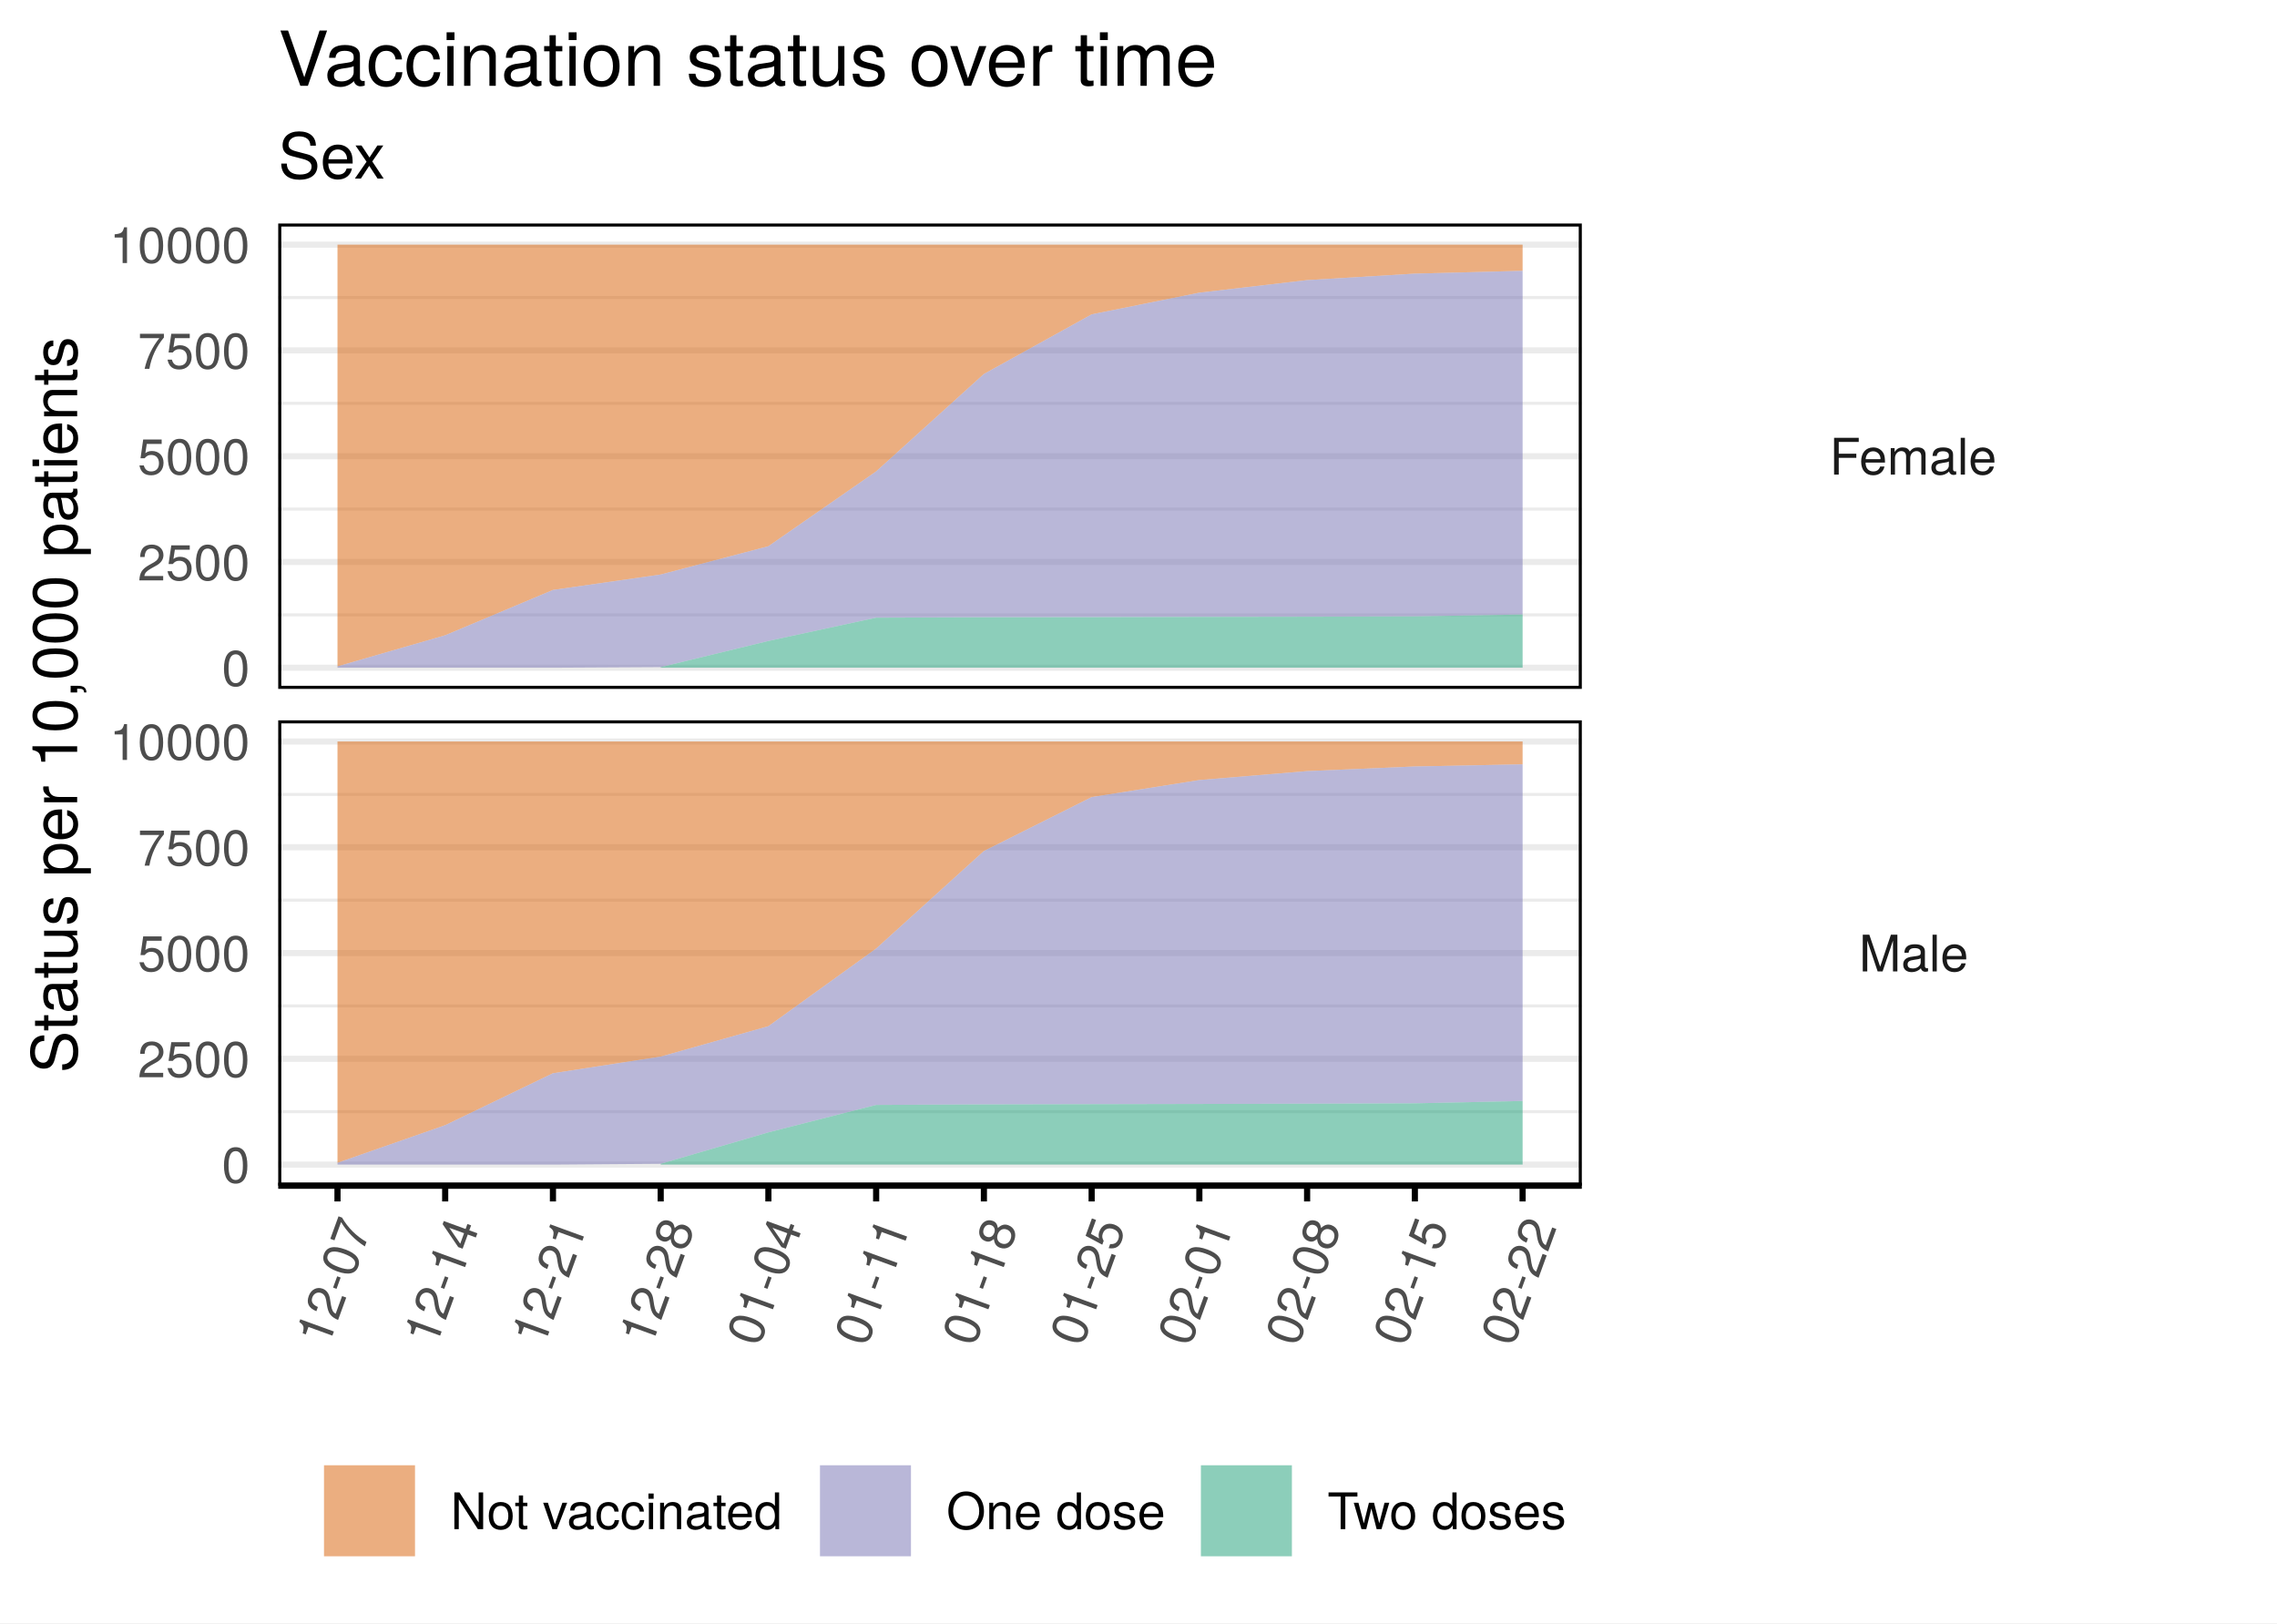
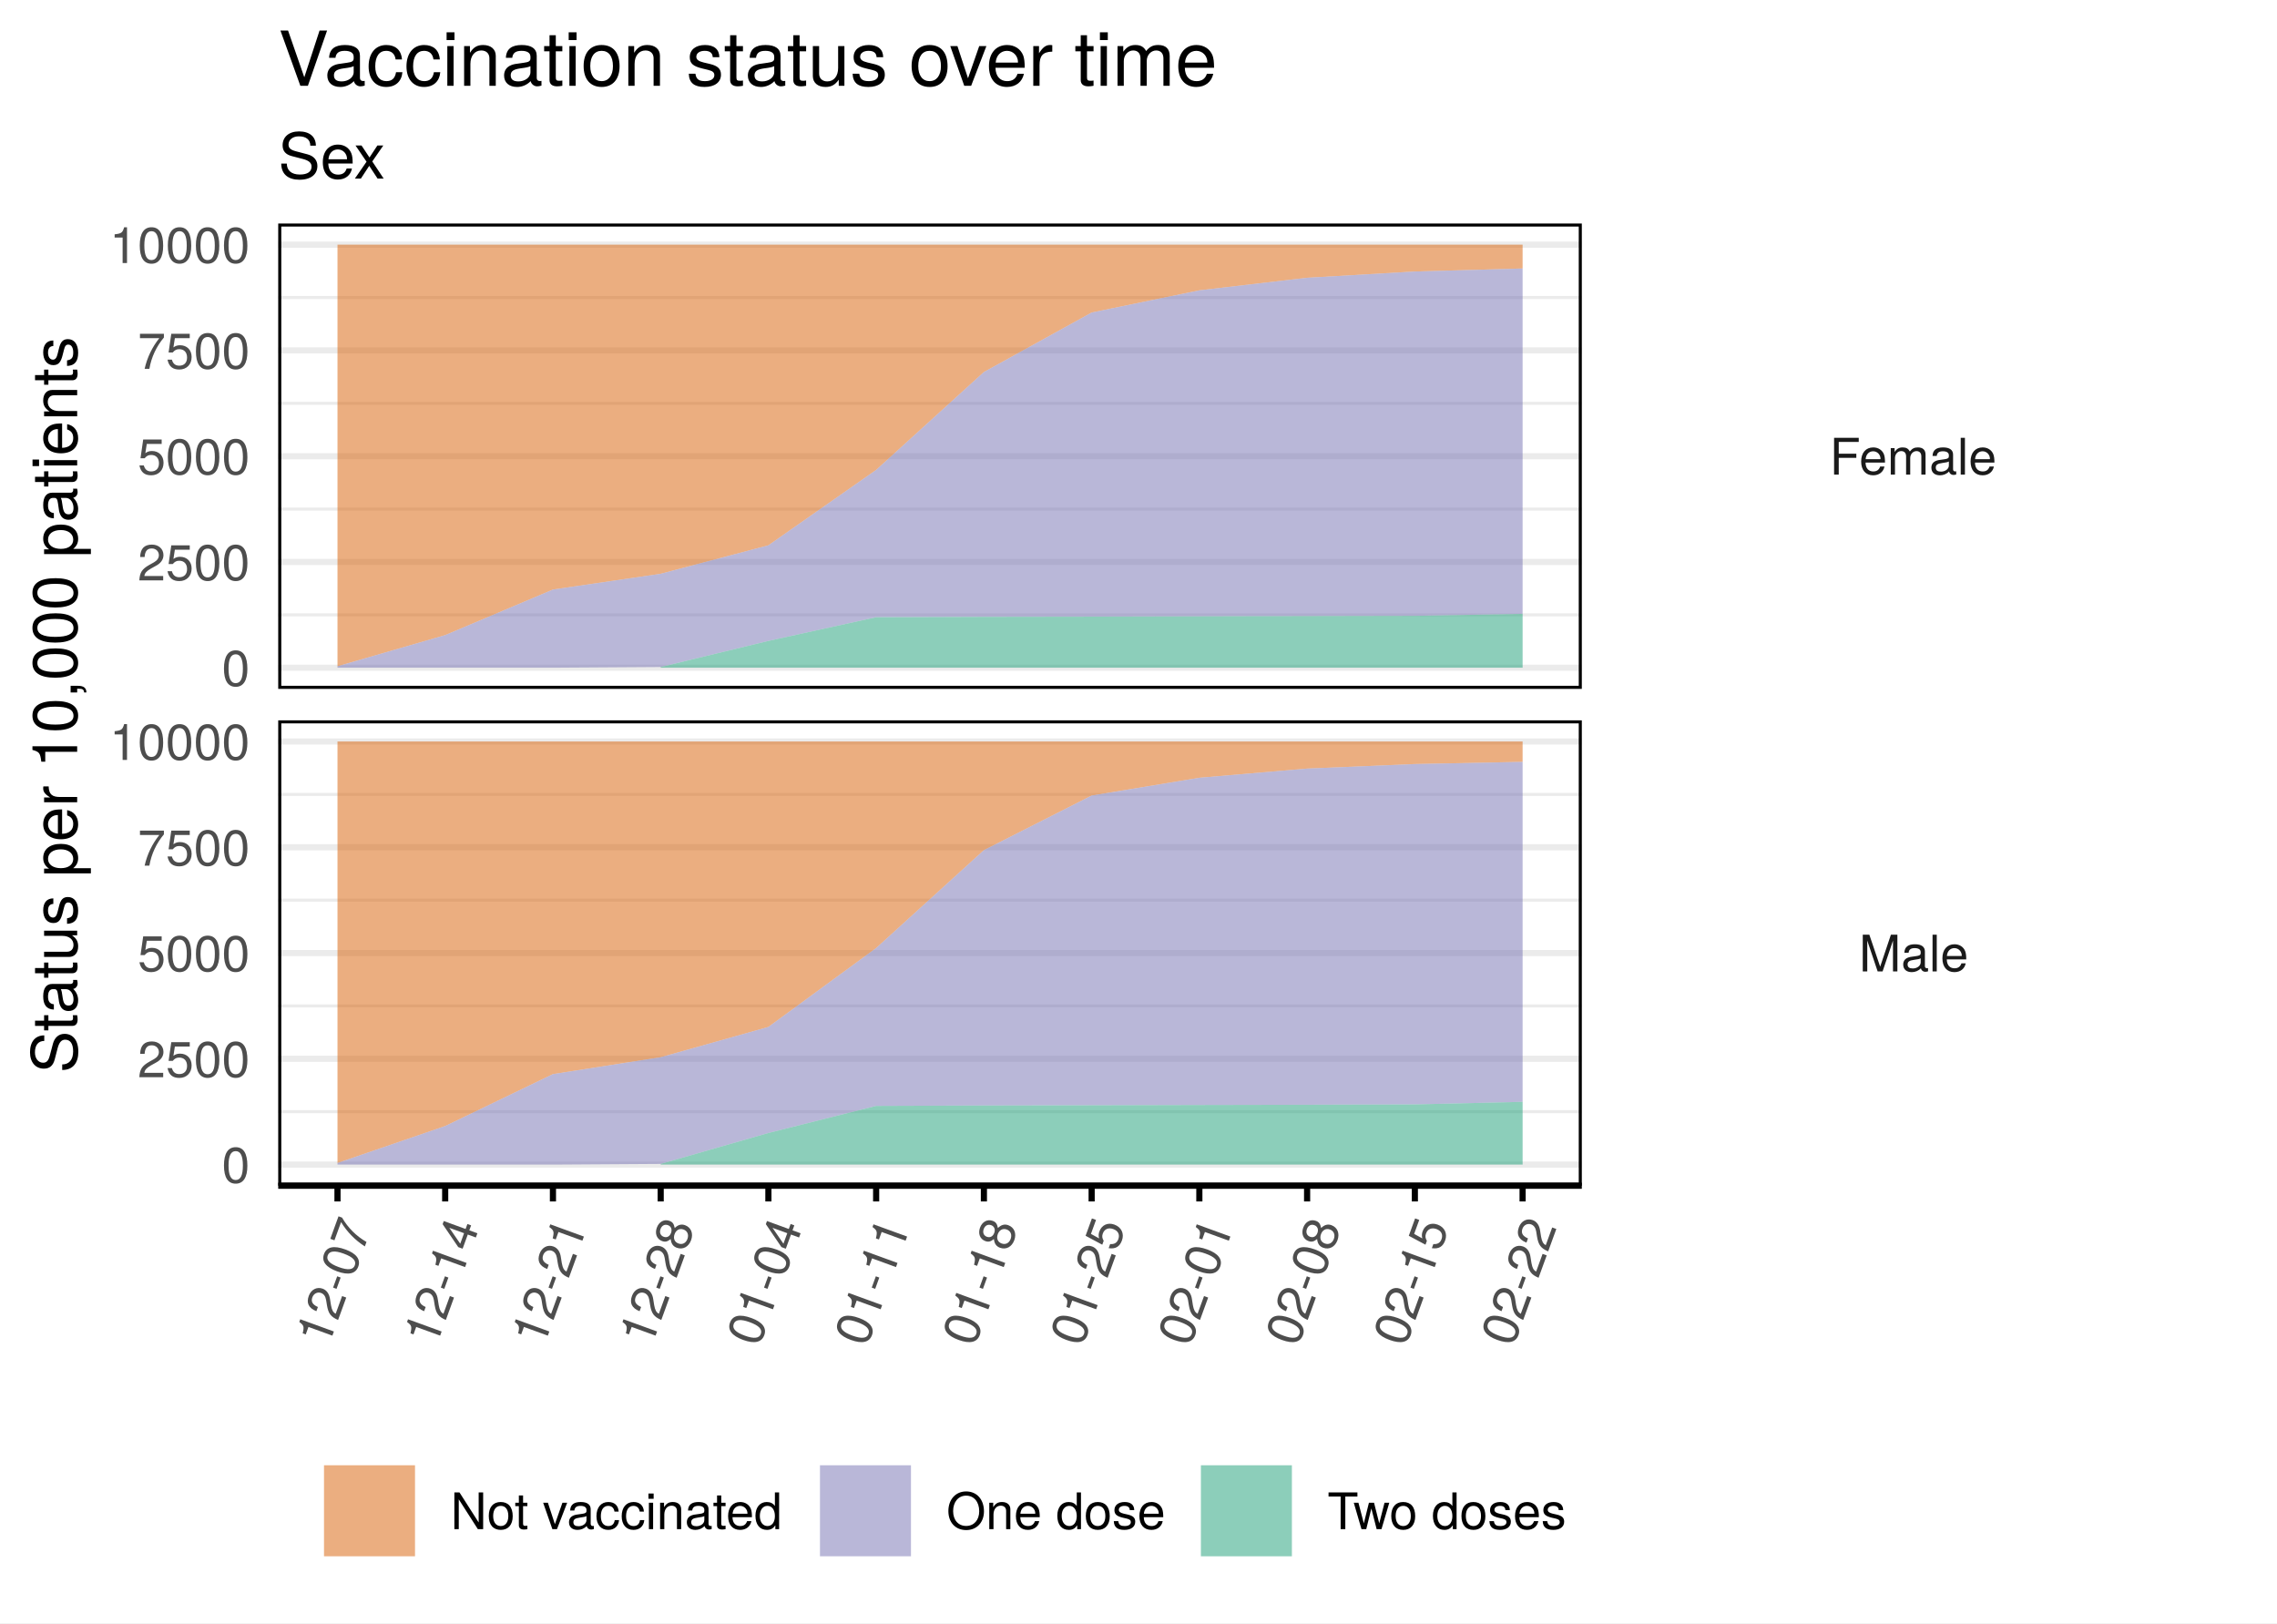
<svg xmlns="http://www.w3.org/2000/svg" viewBox="0 0 396.85 282.90">
  <defs>
    <style type="text/css">
    line, polyline, polygon, path, rect, circle {
      fill: none;
      stroke: #000000;
      stroke-linecap: round;
      stroke-linejoin: round;
      stroke-miterlimit: 10.00;
    }
  </style>
  </defs>
  <rect width="100%" height="100%" style="stroke: none; fill: #FFFFFF;" />
  <defs>
    <clipPath id="cpNDguNDl8Mjc1LjY5fDEyMC4wNnwzOC45NQ==">
      <rect x="48.49" y="38.95" width="227.20" height="81.11" />
    </clipPath>
  </defs>
  <polyline points="48.49,107.16 275.69,107.16 " style="stroke-width: 0.53; stroke: #EBEBEB; stroke-linecap: butt;" clip-path="url(#cpNDguNDl8Mjc1LjY5fDEyMC4wNnwzOC45NQ==)" />
  <polyline points="48.49,88.72 275.69,88.72 " style="stroke-width: 0.53; stroke: #EBEBEB; stroke-linecap: butt;" clip-path="url(#cpNDguNDl8Mjc1LjY5fDEyMC4wNnwzOC45NQ==)" />
  <polyline points="48.49,70.29 275.69,70.29 " style="stroke-width: 0.53; stroke: #EBEBEB; stroke-linecap: butt;" clip-path="url(#cpNDguNDl8Mjc1LjY5fDEyMC4wNnwzOC45NQ==)" />
  <polyline points="48.49,51.85 275.69,51.85 " style="stroke-width: 0.53; stroke: #EBEBEB; stroke-linecap: butt;" clip-path="url(#cpNDguNDl8Mjc1LjY5fDEyMC4wNnwzOC45NQ==)" />
  <polyline points="48.49,116.37 275.69,116.37 " style="stroke-width: 1.07; stroke: #EBEBEB; stroke-linecap: butt;" clip-path="url(#cpNDguNDl8Mjc1LjY5fDEyMC4wNnwzOC45NQ==)" />
  <polyline points="48.49,97.94 275.69,97.94 " style="stroke-width: 1.07; stroke: #EBEBEB; stroke-linecap: butt;" clip-path="url(#cpNDguNDl8Mjc1LjY5fDEyMC4wNnwzOC45NQ==)" />
  <polyline points="48.49,79.51 275.69,79.51 " style="stroke-width: 1.07; stroke: #EBEBEB; stroke-linecap: butt;" clip-path="url(#cpNDguNDl8Mjc1LjY5fDEyMC4wNnwzOC45NQ==)" />
  <polyline points="48.49,61.07 275.69,61.07 " style="stroke-width: 1.07; stroke: #EBEBEB; stroke-linecap: butt;" clip-path="url(#cpNDguNDl8Mjc1LjY5fDEyMC4wNnwzOC45NQ==)" />
  <polyline points="48.49,42.64 275.69,42.64 " style="stroke-width: 1.07; stroke: #EBEBEB; stroke-linecap: butt;" clip-path="url(#cpNDguNDl8Mjc1LjY5fDEyMC4wNnwzOC45NQ==)" />
-   <polygon points="58.82,42.64 77.59,42.64 96.37,42.64 115.15,42.64 133.92,42.64 152.70,42.64 171.48,42.64 190.26,42.64 209.03,42.64 227.81,42.64 246.59,42.64 265.37,42.64 265.37,47.20 246.59,47.69 227.81,48.82 209.03,51.01 190.26,54.79 171.48,65.18 152.70,82.16 133.92,95.20 115.15,100.13 96.37,102.82 77.59,110.72 58.82,116.14 " style="stroke-width: 0.00; stroke: none; fill: #D95F02; fill-opacity: 0.50;" clip-path="url(#cpNDguNDl8Mjc1LjY5fDEyMC4wNnwzOC45NQ==)" />
+   <polygon points="58.82,42.64 77.59,42.64 96.37,42.64 115.15,42.64 133.92,42.64 152.70,42.64 171.48,42.64 190.26,42.64 209.03,42.64 227.81,42.64 246.59,42.64 265.37,42.64 265.37,46.79 246.59,47.32 227.81,48.41 209.03,50.60 190.26,54.47 171.48,64.84 152.70,81.90 133.92,95.04 115.15,100.00 96.37,102.75 77.59,110.69 58.82,116.12 " style="stroke-width: 0.00; stroke: none; fill: #D95F02; fill-opacity: 0.50;" clip-path="url(#cpNDguNDl8Mjc1LjY5fDEyMC4wNnwzOC45NQ==)" />
  <polyline points="58.82,42.64 77.59,42.64 96.37,42.64 115.15,42.64 133.92,42.64 152.70,42.64 171.48,42.64 190.26,42.64 209.03,42.64 227.81,42.64 246.59,42.64 265.37,42.64 " style="stroke-width: 1.07; stroke: none;" clip-path="url(#cpNDguNDl8Mjc1LjY5fDEyMC4wNnwzOC45NQ==)" />
-   <polygon points="58.82,116.14 77.59,110.72 96.37,102.82 115.15,100.13 133.92,95.20 152.70,82.16 171.48,65.18 190.26,54.79 209.03,51.01 227.81,48.82 246.59,47.69 265.37,47.20 265.37,107.09 246.59,107.43 227.81,107.48 209.03,107.51 190.26,107.56 171.48,107.58 152.70,107.65 133.92,111.71 115.15,116.27 96.37,116.37 77.59,116.37 58.82,116.37 " style="stroke-width: 0.00; stroke: none; fill: #7570B3; fill-opacity: 0.50;" clip-path="url(#cpNDguNDl8Mjc1LjY5fDEyMC4wNnwzOC45NQ==)" />
-   <polyline points="58.82,116.14 77.59,110.72 96.37,102.82 115.15,100.13 133.92,95.20 152.70,82.16 171.48,65.18 190.26,54.79 209.03,51.01 227.81,48.82 246.59,47.69 265.37,47.20 " style="stroke-width: 1.07; stroke: none;" clip-path="url(#cpNDguNDl8Mjc1LjY5fDEyMC4wNnwzOC45NQ==)" />
-   <polygon points="115.15,116.27 133.92,111.71 152.70,107.65 171.48,107.58 190.26,107.56 209.03,107.51 227.81,107.48 246.59,107.43 265.37,107.09 265.37,116.37 246.59,116.37 227.81,116.37 209.03,116.37 190.26,116.37 171.48,116.37 152.70,116.37 133.92,116.37 115.15,116.37 " style="stroke-width: 0.00; stroke: none; fill: #1B9E77; fill-opacity: 0.50;" clip-path="url(#cpNDguNDl8Mjc1LjY5fDEyMC4wNnwzOC45NQ==)" />
-   <polyline points="115.15,116.27 133.92,111.71 152.70,107.65 171.48,107.58 190.26,107.56 209.03,107.51 227.81,107.48 246.59,107.43 265.37,107.09 " style="stroke-width: 1.07; stroke: none;" clip-path="url(#cpNDguNDl8Mjc1LjY5fDEyMC4wNnwzOC45NQ==)" />
+   <polygon points="58.82,116.12 77.59,110.69 96.37,102.75 115.15,100.00 133.92,95.04 152.70,81.90 171.48,64.84 190.26,54.47 209.03,50.60 227.81,48.41 246.59,47.32 265.37,46.79 265.37,106.98 246.59,107.33 227.81,107.37 209.03,107.42 190.26,107.47 171.48,107.50 152.70,107.57 133.92,111.70 115.15,116.25 96.37,116.37 77.59,116.37 58.82,116.37 " style="stroke-width: 0.00; stroke: none; fill: #7570B3; fill-opacity: 0.50;" clip-path="url(#cpNDguNDl8Mjc1LjY5fDEyMC4wNnwzOC45NQ==)" />
+   <polyline points="58.82,116.12 77.59,110.69 96.37,102.75 115.15,100.00 133.92,95.04 152.70,81.90 171.48,64.84 190.26,54.47 209.03,50.60 227.81,48.41 246.59,47.32 265.37,46.79 " style="stroke-width: 1.07; stroke: none;" clip-path="url(#cpNDguNDl8Mjc1LjY5fDEyMC4wNnwzOC45NQ==)" />
+   <polygon points="115.15,116.25 133.92,111.70 152.70,107.57 171.48,107.50 190.26,107.47 209.03,107.42 227.81,107.37 246.59,107.33 265.37,106.98 265.37,116.37 246.59,116.37 227.81,116.37 209.03,116.37 190.26,116.37 171.48,116.37 152.70,116.37 133.92,116.37 115.15,116.37 " style="stroke-width: 0.00; stroke: none; fill: #1B9E77; fill-opacity: 0.50;" clip-path="url(#cpNDguNDl8Mjc1LjY5fDEyMC4wNnwzOC45NQ==)" />
+   <polyline points="115.15,116.25 133.92,111.70 152.70,107.57 171.48,107.50 190.26,107.47 209.03,107.42 227.81,107.37 246.59,107.33 265.37,106.98 " style="stroke-width: 1.07; stroke: none;" clip-path="url(#cpNDguNDl8Mjc1LjY5fDEyMC4wNnwzOC45NQ==)" />
  <rect x="48.49" y="38.95" width="227.20" height="81.11" style="stroke-width: 1.07;" clip-path="url(#cpNDguNDl8Mjc1LjY5fDEyMC4wNnwzOC45NQ==)" />
  <defs>
    <clipPath id="cpMC4wMHwzOTYuODV8MjgyLjkwfDAuMDA=">
      <rect x="0.00" y="0.00" width="396.85" height="282.90" />
    </clipPath>
  </defs>
  <defs>
    <clipPath id="cpNDguNDl8Mjc1LjY5fDIwNi42NXwxMjUuNTQ=">
      <rect x="48.49" y="125.54" width="227.20" height="81.11" />
    </clipPath>
  </defs>
  <polyline points="48.49,193.75 275.69,193.75 " style="stroke-width: 0.53; stroke: #EBEBEB; stroke-linecap: butt;" clip-path="url(#cpNDguNDl8Mjc1LjY5fDIwNi42NXwxMjUuNTQ=)" />
  <polyline points="48.49,175.31 275.69,175.31 " style="stroke-width: 0.53; stroke: #EBEBEB; stroke-linecap: butt;" clip-path="url(#cpNDguNDl8Mjc1LjY5fDIwNi42NXwxMjUuNTQ=)" />
  <polyline points="48.49,156.88 275.69,156.88 " style="stroke-width: 0.53; stroke: #EBEBEB; stroke-linecap: butt;" clip-path="url(#cpNDguNDl8Mjc1LjY5fDIwNi42NXwxMjUuNTQ=)" />
  <polyline points="48.49,138.45 275.69,138.45 " style="stroke-width: 0.53; stroke: #EBEBEB; stroke-linecap: butt;" clip-path="url(#cpNDguNDl8Mjc1LjY5fDIwNi42NXwxMjUuNTQ=)" />
  <polyline points="48.49,202.97 275.69,202.97 " style="stroke-width: 1.07; stroke: #EBEBEB; stroke-linecap: butt;" clip-path="url(#cpNDguNDl8Mjc1LjY5fDIwNi42NXwxMjUuNTQ=)" />
  <polyline points="48.49,184.53 275.69,184.53 " style="stroke-width: 1.07; stroke: #EBEBEB; stroke-linecap: butt;" clip-path="url(#cpNDguNDl8Mjc1LjY5fDIwNi42NXwxMjUuNTQ=)" />
  <polyline points="48.49,166.10 275.69,166.10 " style="stroke-width: 1.07; stroke: #EBEBEB; stroke-linecap: butt;" clip-path="url(#cpNDguNDl8Mjc1LjY5fDIwNi42NXwxMjUuNTQ=)" />
  <polyline points="48.49,147.66 275.69,147.66 " style="stroke-width: 1.07; stroke: #EBEBEB; stroke-linecap: butt;" clip-path="url(#cpNDguNDl8Mjc1LjY5fDIwNi42NXwxMjUuNTQ=)" />
  <polyline points="48.49,129.23 275.69,129.23 " style="stroke-width: 1.07; stroke: #EBEBEB; stroke-linecap: butt;" clip-path="url(#cpNDguNDl8Mjc1LjY5fDIwNi42NXwxMjUuNTQ=)" />
-   <polygon points="58.82,129.23 77.59,129.23 96.37,129.23 115.15,129.23 133.92,129.23 152.70,129.23 171.48,129.23 190.26,129.23 209.03,129.23 227.81,129.23 246.59,129.23 265.37,129.23 265.37,133.21 246.59,133.58 227.81,134.39 209.03,135.95 190.26,138.92 171.48,148.32 152.70,165.32 133.92,178.85 115.15,184.15 96.37,187.05 77.59,196.10 58.82,202.66 " style="stroke-width: 0.00; stroke: none; fill: #D95F02; fill-opacity: 0.50;" clip-path="url(#cpNDguNDl8Mjc1LjY5fDIwNi42NXwxMjUuNTQ=)" />
+   <polygon points="58.82,129.23 77.59,129.23 96.37,129.23 115.15,129.23 133.92,129.23 152.70,129.23 171.48,129.23 190.26,129.23 209.03,129.23 227.81,129.23 246.59,129.23 265.37,129.23 265.37,132.78 246.59,133.16 227.81,133.95 209.03,135.55 190.26,138.65 171.48,148.17 152.70,165.23 133.92,178.98 115.15,184.26 96.37,187.20 77.59,196.25 58.82,202.69 " style="stroke-width: 0.00; stroke: none; fill: #D95F02; fill-opacity: 0.50;" clip-path="url(#cpNDguNDl8Mjc1LjY5fDIwNi42NXwxMjUuNTQ=)" />
  <polyline points="58.82,129.23 77.59,129.23 96.37,129.23 115.15,129.23 133.92,129.23 152.70,129.23 171.48,129.23 190.26,129.23 209.03,129.23 227.81,129.23 246.59,129.23 265.37,129.23 " style="stroke-width: 1.07; stroke: none;" clip-path="url(#cpNDguNDl8Mjc1LjY5fDIwNi42NXwxMjUuNTQ=)" />
-   <polygon points="58.82,202.66 77.59,196.10 96.37,187.05 115.15,184.15 133.92,178.85 152.70,165.32 171.48,148.32 190.26,138.92 209.03,135.95 227.81,134.39 246.59,133.58 265.37,133.21 265.37,191.88 246.59,192.29 227.81,192.36 209.03,192.40 190.26,192.44 171.48,192.48 152.70,192.57 133.92,197.35 115.15,202.83 96.37,202.97 77.59,202.97 58.82,202.97 " style="stroke-width: 0.00; stroke: none; fill: #7570B3; fill-opacity: 0.50;" clip-path="url(#cpNDguNDl8Mjc1LjY5fDIwNi42NXwxMjUuNTQ=)" />
-   <polyline points="58.82,202.66 77.59,196.10 96.37,187.05 115.15,184.15 133.92,178.85 152.70,165.32 171.48,148.32 190.26,138.92 209.03,135.95 227.81,134.39 246.59,133.58 265.37,133.21 " style="stroke-width: 1.07; stroke: none;" clip-path="url(#cpNDguNDl8Mjc1LjY5fDIwNi42NXwxMjUuNTQ=)" />
-   <polygon points="115.15,202.83 133.92,197.35 152.70,192.57 171.48,192.48 190.26,192.44 209.03,192.40 227.81,192.36 246.59,192.29 265.37,191.88 265.37,202.97 246.59,202.97 227.81,202.97 209.03,202.97 190.26,202.97 171.48,202.97 152.70,202.97 133.92,202.97 115.15,202.97 " style="stroke-width: 0.00; stroke: none; fill: #1B9E77; fill-opacity: 0.50;" clip-path="url(#cpNDguNDl8Mjc1LjY5fDIwNi42NXwxMjUuNTQ=)" />
-   <polyline points="115.15,202.83 133.92,197.35 152.70,192.57 171.48,192.48 190.26,192.44 209.03,192.40 227.81,192.36 246.59,192.29 265.37,191.88 " style="stroke-width: 1.07; stroke: none;" clip-path="url(#cpNDguNDl8Mjc1LjY5fDIwNi42NXwxMjUuNTQ=)" />
+   <polygon points="58.82,202.69 77.59,196.25 96.37,187.20 115.15,184.26 133.92,178.98 152.70,165.23 171.48,148.17 190.26,138.65 209.03,135.55 227.81,133.95 246.59,133.16 265.37,132.78 265.37,192.03 246.59,192.48 227.81,192.54 209.03,192.58 190.26,192.63 171.48,192.67 152.70,192.74 133.92,197.46 115.15,202.85 96.37,202.97 77.59,202.97 58.82,202.97 " style="stroke-width: 0.00; stroke: none; fill: #7570B3; fill-opacity: 0.50;" clip-path="url(#cpNDguNDl8Mjc1LjY5fDIwNi42NXwxMjUuNTQ=)" />
+   <polyline points="58.82,202.69 77.59,196.25 96.37,187.20 115.15,184.26 133.92,178.98 152.70,165.23 171.48,148.17 190.26,138.65 209.03,135.55 227.81,133.95 246.59,133.16 265.37,132.78 " style="stroke-width: 1.07; stroke: none;" clip-path="url(#cpNDguNDl8Mjc1LjY5fDIwNi42NXwxMjUuNTQ=)" />
+   <polygon points="115.15,202.85 133.92,197.46 152.70,192.74 171.48,192.67 190.26,192.63 209.03,192.58 227.81,192.54 246.59,192.48 265.37,192.03 265.37,202.97 246.59,202.97 227.81,202.97 209.03,202.97 190.26,202.97 171.48,202.97 152.70,202.97 133.92,202.97 115.15,202.97 " style="stroke-width: 0.00; stroke: none; fill: #1B9E77; fill-opacity: 0.50;" clip-path="url(#cpNDguNDl8Mjc1LjY5fDIwNi42NXwxMjUuNTQ=)" />
+   <polyline points="115.15,202.85 133.92,197.46 152.70,192.74 171.48,192.67 190.26,192.63 209.03,192.58 227.81,192.54 246.59,192.48 265.37,192.03 " style="stroke-width: 1.07; stroke: none;" clip-path="url(#cpNDguNDl8Mjc1LjY5fDIwNi42NXwxMjUuNTQ=)" />
  <rect x="48.49" y="125.54" width="227.20" height="81.11" style="stroke-width: 1.07;" clip-path="url(#cpNDguNDl8Mjc1LjY5fDIwNi42NXwxMjUuNTQ=)" />
  <defs>
    <clipPath id="cpMC4wMHwzOTYuODV8MjgyLjkwfDAuMDA=">
      <rect x="0.00" y="0.00" width="396.85" height="282.90" />
    </clipPath>
  </defs>
  <defs>
    <clipPath id="cpMjc1LjY5fDM5MS4zN3wxMjAuMDZ8MzguOTU=">
      <rect x="275.69" y="38.95" width="115.68" height="81.11" />
    </clipPath>
  </defs>
  <defs>
    <clipPath id="cpMzE0LjQ4fDM1Mi41OXwxMjAuMDZ8MzguOTU=">
      <rect x="314.48" y="38.95" width="38.11" height="81.11" />
    </clipPath>
  </defs>
  <g clip-path="url(#cpMzE0LjQ4fDM1Mi41OXwxMjAuMDZ8MzguOTU=)">
    <text x="318.86" y="82.71" style="font-size: 8.80px; fill: #1A1A1A; font-family: TeX Gyre Heros;" textLength="29.34px" lengthAdjust="spacingAndGlyphs">Female</text>
  </g>
  <defs>
    <clipPath id="cpMjc1LjY5fDM5MS4zN3wxMjAuMDZ8MzguOTU=">
      <rect x="275.69" y="38.95" width="115.68" height="81.11" />
    </clipPath>
  </defs>
  <defs>
    <clipPath id="cpMC4wMHwzOTYuODV8MjgyLjkwfDAuMDA=">
      <rect x="0.00" y="0.00" width="396.85" height="282.90" />
    </clipPath>
  </defs>
  <defs>
    <clipPath id="cpMjc1LjY5fDM5MS4zN3wyMDYuNjV8MTI1LjU0">
      <rect x="275.69" y="125.54" width="115.68" height="81.11" />
    </clipPath>
  </defs>
  <defs>
    <clipPath id="cpMzE0LjQ4fDM1Mi41OXwyMDYuNjV8MTI1LjU0">
      <rect x="314.48" y="125.54" width="38.11" height="81.11" />
    </clipPath>
  </defs>
  <g clip-path="url(#cpMzE0LjQ4fDM1Mi41OXwyMDYuNjV8MTI1LjU0)">
    <text x="324.00" y="169.30" style="font-size: 8.80px; fill: #1A1A1A; font-family: TeX Gyre Heros;" textLength="19.07px" lengthAdjust="spacingAndGlyphs">Male</text>
  </g>
  <defs>
    <clipPath id="cpMjc1LjY5fDM5MS4zN3wyMDYuNjV8MTI1LjU0">
      <rect x="275.69" y="125.54" width="115.68" height="81.11" />
    </clipPath>
  </defs>
  <defs>
    <clipPath id="cpMC4wMHwzOTYuODV8MjgyLjkwfDAuMDA=">
      <rect x="0.00" y="0.00" width="396.85" height="282.90" />
    </clipPath>
  </defs>
  <polyline points="48.49,206.65 275.69,206.65 " style="stroke-width: 1.07; stroke-linecap: butt;" clip-path="url(#cpMC4wMHwzOTYuODV8MjgyLjkwfDAuMDA=)" />
  <polyline points="58.82,209.39 58.82,206.65 " style="stroke-width: 1.07; stroke-linecap: butt;" clip-path="url(#cpMC4wMHwzOTYuODV8MjgyLjkwfDAuMDA=)" />
  <polyline points="77.59,209.39 77.59,206.65 " style="stroke-width: 1.07; stroke-linecap: butt;" clip-path="url(#cpMC4wMHwzOTYuODV8MjgyLjkwfDAuMDA=)" />
  <polyline points="96.37,209.39 96.37,206.65 " style="stroke-width: 1.07; stroke-linecap: butt;" clip-path="url(#cpMC4wMHwzOTYuODV8MjgyLjkwfDAuMDA=)" />
  <polyline points="115.15,209.39 115.15,206.65 " style="stroke-width: 1.07; stroke-linecap: butt;" clip-path="url(#cpMC4wMHwzOTYuODV8MjgyLjkwfDAuMDA=)" />
  <polyline points="133.92,209.39 133.92,206.65 " style="stroke-width: 1.07; stroke-linecap: butt;" clip-path="url(#cpMC4wMHwzOTYuODV8MjgyLjkwfDAuMDA=)" />
  <polyline points="152.70,209.39 152.70,206.65 " style="stroke-width: 1.07; stroke-linecap: butt;" clip-path="url(#cpMC4wMHwzOTYuODV8MjgyLjkwfDAuMDA=)" />
  <polyline points="171.48,209.39 171.48,206.65 " style="stroke-width: 1.07; stroke-linecap: butt;" clip-path="url(#cpMC4wMHwzOTYuODV8MjgyLjkwfDAuMDA=)" />
  <polyline points="190.26,209.39 190.26,206.65 " style="stroke-width: 1.07; stroke-linecap: butt;" clip-path="url(#cpMC4wMHwzOTYuODV8MjgyLjkwfDAuMDA=)" />
  <polyline points="209.03,209.39 209.03,206.65 " style="stroke-width: 1.07; stroke-linecap: butt;" clip-path="url(#cpMC4wMHwzOTYuODV8MjgyLjkwfDAuMDA=)" />
  <polyline points="227.81,209.39 227.81,206.65 " style="stroke-width: 1.07; stroke-linecap: butt;" clip-path="url(#cpMC4wMHwzOTYuODV8MjgyLjkwfDAuMDA=)" />
  <polyline points="246.59,209.39 246.59,206.65 " style="stroke-width: 1.07; stroke-linecap: butt;" clip-path="url(#cpMC4wMHwzOTYuODV8MjgyLjkwfDAuMDA=)" />
  <polyline points="265.37,209.39 265.37,206.65 " style="stroke-width: 1.07; stroke-linecap: butt;" clip-path="url(#cpMC4wMHwzOTYuODV8MjgyLjkwfDAuMDA=)" />
  <g clip-path="url(#cpMC4wMHwzOTYuODV8MjgyLjkwfDAuMDA=)">
    <text transform="translate(57.15,234.92) rotate(-70)" style="font-size: 8.80px; fill: #4D4D4D; font-family: TeX Gyre Heros;" textLength="22.50px" lengthAdjust="spacingAndGlyphs">12-07</text>
  </g>
  <g clip-path="url(#cpMC4wMHwzOTYuODV8MjgyLjkwfDAuMDA=)">
    <text transform="translate(75.93,234.92) rotate(-70)" style="font-size: 8.80px; fill: #4D4D4D; font-family: TeX Gyre Heros;" textLength="22.50px" lengthAdjust="spacingAndGlyphs">12-14</text>
  </g>
  <g clip-path="url(#cpMC4wMHwzOTYuODV8MjgyLjkwfDAuMDA=)">
    <text transform="translate(94.70,234.92) rotate(-70)" style="font-size: 8.80px; fill: #4D4D4D; font-family: TeX Gyre Heros;" textLength="22.50px" lengthAdjust="spacingAndGlyphs">12-21</text>
  </g>
  <g clip-path="url(#cpMC4wMHwzOTYuODV8MjgyLjkwfDAuMDA=)">
    <text transform="translate(113.48,234.92) rotate(-70)" style="font-size: 8.80px; fill: #4D4D4D; font-family: TeX Gyre Heros;" textLength="22.50px" lengthAdjust="spacingAndGlyphs">12-28</text>
  </g>
  <g clip-path="url(#cpMC4wMHwzOTYuODV8MjgyLjkwfDAuMDA=)">
    <text transform="translate(132.26,234.92) rotate(-70)" style="font-size: 8.80px; fill: #4D4D4D; font-family: TeX Gyre Heros;" textLength="22.50px" lengthAdjust="spacingAndGlyphs">01-04</text>
  </g>
  <g clip-path="url(#cpMC4wMHwzOTYuODV8MjgyLjkwfDAuMDA=)">
    <text transform="translate(151.03,234.92) rotate(-70)" style="font-size: 8.80px; fill: #4D4D4D; font-family: TeX Gyre Heros;" textLength="22.50px" lengthAdjust="spacingAndGlyphs">01-11</text>
  </g>
  <g clip-path="url(#cpMC4wMHwzOTYuODV8MjgyLjkwfDAuMDA=)">
    <text transform="translate(169.81,234.92) rotate(-70)" style="font-size: 8.80px; fill: #4D4D4D; font-family: TeX Gyre Heros;" textLength="22.50px" lengthAdjust="spacingAndGlyphs">01-18</text>
  </g>
  <g clip-path="url(#cpMC4wMHwzOTYuODV8MjgyLjkwfDAuMDA=)">
    <text transform="translate(188.59,234.92) rotate(-70)" style="font-size: 8.80px; fill: #4D4D4D; font-family: TeX Gyre Heros;" textLength="22.50px" lengthAdjust="spacingAndGlyphs">01-25</text>
  </g>
  <g clip-path="url(#cpMC4wMHwzOTYuODV8MjgyLjkwfDAuMDA=)">
    <text transform="translate(207.37,234.92) rotate(-70)" style="font-size: 8.80px; fill: #4D4D4D; font-family: TeX Gyre Heros;" textLength="22.50px" lengthAdjust="spacingAndGlyphs">02-01</text>
  </g>
  <g clip-path="url(#cpMC4wMHwzOTYuODV8MjgyLjkwfDAuMDA=)">
    <text transform="translate(226.14,234.92) rotate(-70)" style="font-size: 8.80px; fill: #4D4D4D; font-family: TeX Gyre Heros;" textLength="22.50px" lengthAdjust="spacingAndGlyphs">02-08</text>
  </g>
  <g clip-path="url(#cpMC4wMHwzOTYuODV8MjgyLjkwfDAuMDA=)">
    <text transform="translate(244.92,234.92) rotate(-70)" style="font-size: 8.80px; fill: #4D4D4D; font-family: TeX Gyre Heros;" textLength="22.50px" lengthAdjust="spacingAndGlyphs">02-15</text>
  </g>
  <g clip-path="url(#cpMC4wMHwzOTYuODV8MjgyLjkwfDAuMDA=)">
    <text transform="translate(263.70,234.92) rotate(-70)" style="font-size: 8.80px; fill: #4D4D4D; font-family: TeX Gyre Heros;" textLength="22.50px" lengthAdjust="spacingAndGlyphs">02-22</text>
  </g>
  <g clip-path="url(#cpMC4wMHwzOTYuODV8MjgyLjkwfDAuMDA=)">
    <text x="38.66" y="119.58" style="font-size: 8.80px; fill: #4D4D4D; font-family: TeX Gyre Heros;" textLength="4.89px" lengthAdjust="spacingAndGlyphs">0</text>
  </g>
  <g clip-path="url(#cpMC4wMHwzOTYuODV8MjgyLjkwfDAuMDA=)">
    <text x="23.99" y="101.15" style="font-size: 8.80px; fill: #4D4D4D; font-family: TeX Gyre Heros;" textLength="19.57px" lengthAdjust="spacingAndGlyphs">2500</text>
  </g>
  <g clip-path="url(#cpMC4wMHwzOTYuODV8MjgyLjkwfDAuMDA=)">
    <text x="23.99" y="82.71" style="font-size: 8.80px; fill: #4D4D4D; font-family: TeX Gyre Heros;" textLength="19.57px" lengthAdjust="spacingAndGlyphs">5000</text>
  </g>
  <g clip-path="url(#cpMC4wMHwzOTYuODV8MjgyLjkwfDAuMDA=)">
    <text x="23.99" y="64.28" style="font-size: 8.80px; fill: #4D4D4D; font-family: TeX Gyre Heros;" textLength="19.57px" lengthAdjust="spacingAndGlyphs">7500</text>
  </g>
  <g clip-path="url(#cpMC4wMHwzOTYuODV8MjgyLjkwfDAuMDA=)">
    <text x="19.09" y="45.84" style="font-size: 8.80px; fill: #4D4D4D; font-family: TeX Gyre Heros;" textLength="24.46px" lengthAdjust="spacingAndGlyphs">10000</text>
  </g>
  <g clip-path="url(#cpMC4wMHwzOTYuODV8MjgyLjkwfDAuMDA=)">
    <text x="38.66" y="206.17" style="font-size: 8.80px; fill: #4D4D4D; font-family: TeX Gyre Heros;" textLength="4.89px" lengthAdjust="spacingAndGlyphs">0</text>
  </g>
  <g clip-path="url(#cpMC4wMHwzOTYuODV8MjgyLjkwfDAuMDA=)">
    <text x="23.99" y="187.74" style="font-size: 8.80px; fill: #4D4D4D; font-family: TeX Gyre Heros;" textLength="19.57px" lengthAdjust="spacingAndGlyphs">2500</text>
  </g>
  <g clip-path="url(#cpMC4wMHwzOTYuODV8MjgyLjkwfDAuMDA=)">
    <text x="23.99" y="169.30" style="font-size: 8.80px; fill: #4D4D4D; font-family: TeX Gyre Heros;" textLength="19.57px" lengthAdjust="spacingAndGlyphs">5000</text>
  </g>
  <g clip-path="url(#cpMC4wMHwzOTYuODV8MjgyLjkwfDAuMDA=)">
    <text x="23.99" y="150.87" style="font-size: 8.80px; fill: #4D4D4D; font-family: TeX Gyre Heros;" textLength="19.57px" lengthAdjust="spacingAndGlyphs">7500</text>
  </g>
  <g clip-path="url(#cpMC4wMHwzOTYuODV8MjgyLjkwfDAuMDA=)">
    <text x="19.09" y="132.44" style="font-size: 8.80px; fill: #4D4D4D; font-family: TeX Gyre Heros;" textLength="24.46px" lengthAdjust="spacingAndGlyphs">10000</text>
  </g>
  <g clip-path="url(#cpMC4wMHwzOTYuODV8MjgyLjkwfDAuMDA=)">
    <text transform="translate(13.45,187.01) rotate(-90)" style="font-size: 11.00px; font-family: TeX Gyre Heros;" textLength="128.41px" lengthAdjust="spacingAndGlyphs">Status per 10,000 patients</text>
  </g>
  <rect x="56.47" y="255.37" width="15.86" height="15.86" style="stroke-width: 1.07; stroke: none; stroke-linecap: square; stroke-linejoin: miter; fill: #D95F02; fill-opacity: 0.50;" clip-path="url(#cpMC4wMHwzOTYuODV8MjgyLjkwfDAuMDA=)" />
  <rect x="142.91" y="255.37" width="15.86" height="15.86" style="stroke-width: 1.07; stroke: none; stroke-linecap: square; stroke-linejoin: miter; fill: #7570B3; fill-opacity: 0.50;" clip-path="url(#cpMC4wMHwzOTYuODV8MjgyLjkwfDAuMDA=)" />
  <rect x="209.30" y="255.37" width="15.86" height="15.86" style="stroke-width: 1.07; stroke: none; stroke-linecap: square; stroke-linejoin: miter; fill: #1B9E77; fill-opacity: 0.50;" clip-path="url(#cpMC4wMHwzOTYuODV8MjgyLjkwfDAuMDA=)" />
  <g clip-path="url(#cpMC4wMHwzOTYuODV8MjgyLjkwfDAuMDA=)">
    <text x="78.52" y="266.51" style="font-size: 8.80px; font-family: TeX Gyre Heros;" textLength="58.20px" lengthAdjust="spacingAndGlyphs">Not vaccinated</text>
  </g>
  <g clip-path="url(#cpMC4wMHwzOTYuODV8MjgyLjkwfDAuMDA=)">
    <text x="164.96" y="266.51" style="font-size: 8.80px; font-family: TeX Gyre Heros;" textLength="38.16px" lengthAdjust="spacingAndGlyphs">One dose</text>
  </g>
  <g clip-path="url(#cpMC4wMHwzOTYuODV8MjgyLjkwfDAuMDA=)">
    <text x="231.36" y="266.51" style="font-size: 8.80px; font-family: TeX Gyre Heros;" textLength="42.55px" lengthAdjust="spacingAndGlyphs">Two doses</text>
  </g>
  <g clip-path="url(#cpMC4wMHwzOTYuODV8MjgyLjkwfDAuMDA=)">
    <text x="48.49" y="31.12" style="font-size: 11.00px; font-family: TeX Gyre Heros;" textLength="18.95px" lengthAdjust="spacingAndGlyphs">Sex</text>
  </g>
  <g clip-path="url(#cpMC4wMHwzOTYuODV8MjgyLjkwfDAuMDA=)">
    <text x="48.49" y="14.95" style="font-size: 13.20px; font-family: TeX Gyre Heros;" textLength="165.07px" lengthAdjust="spacingAndGlyphs">Vaccination status over time</text>
  </g>
</svg>
